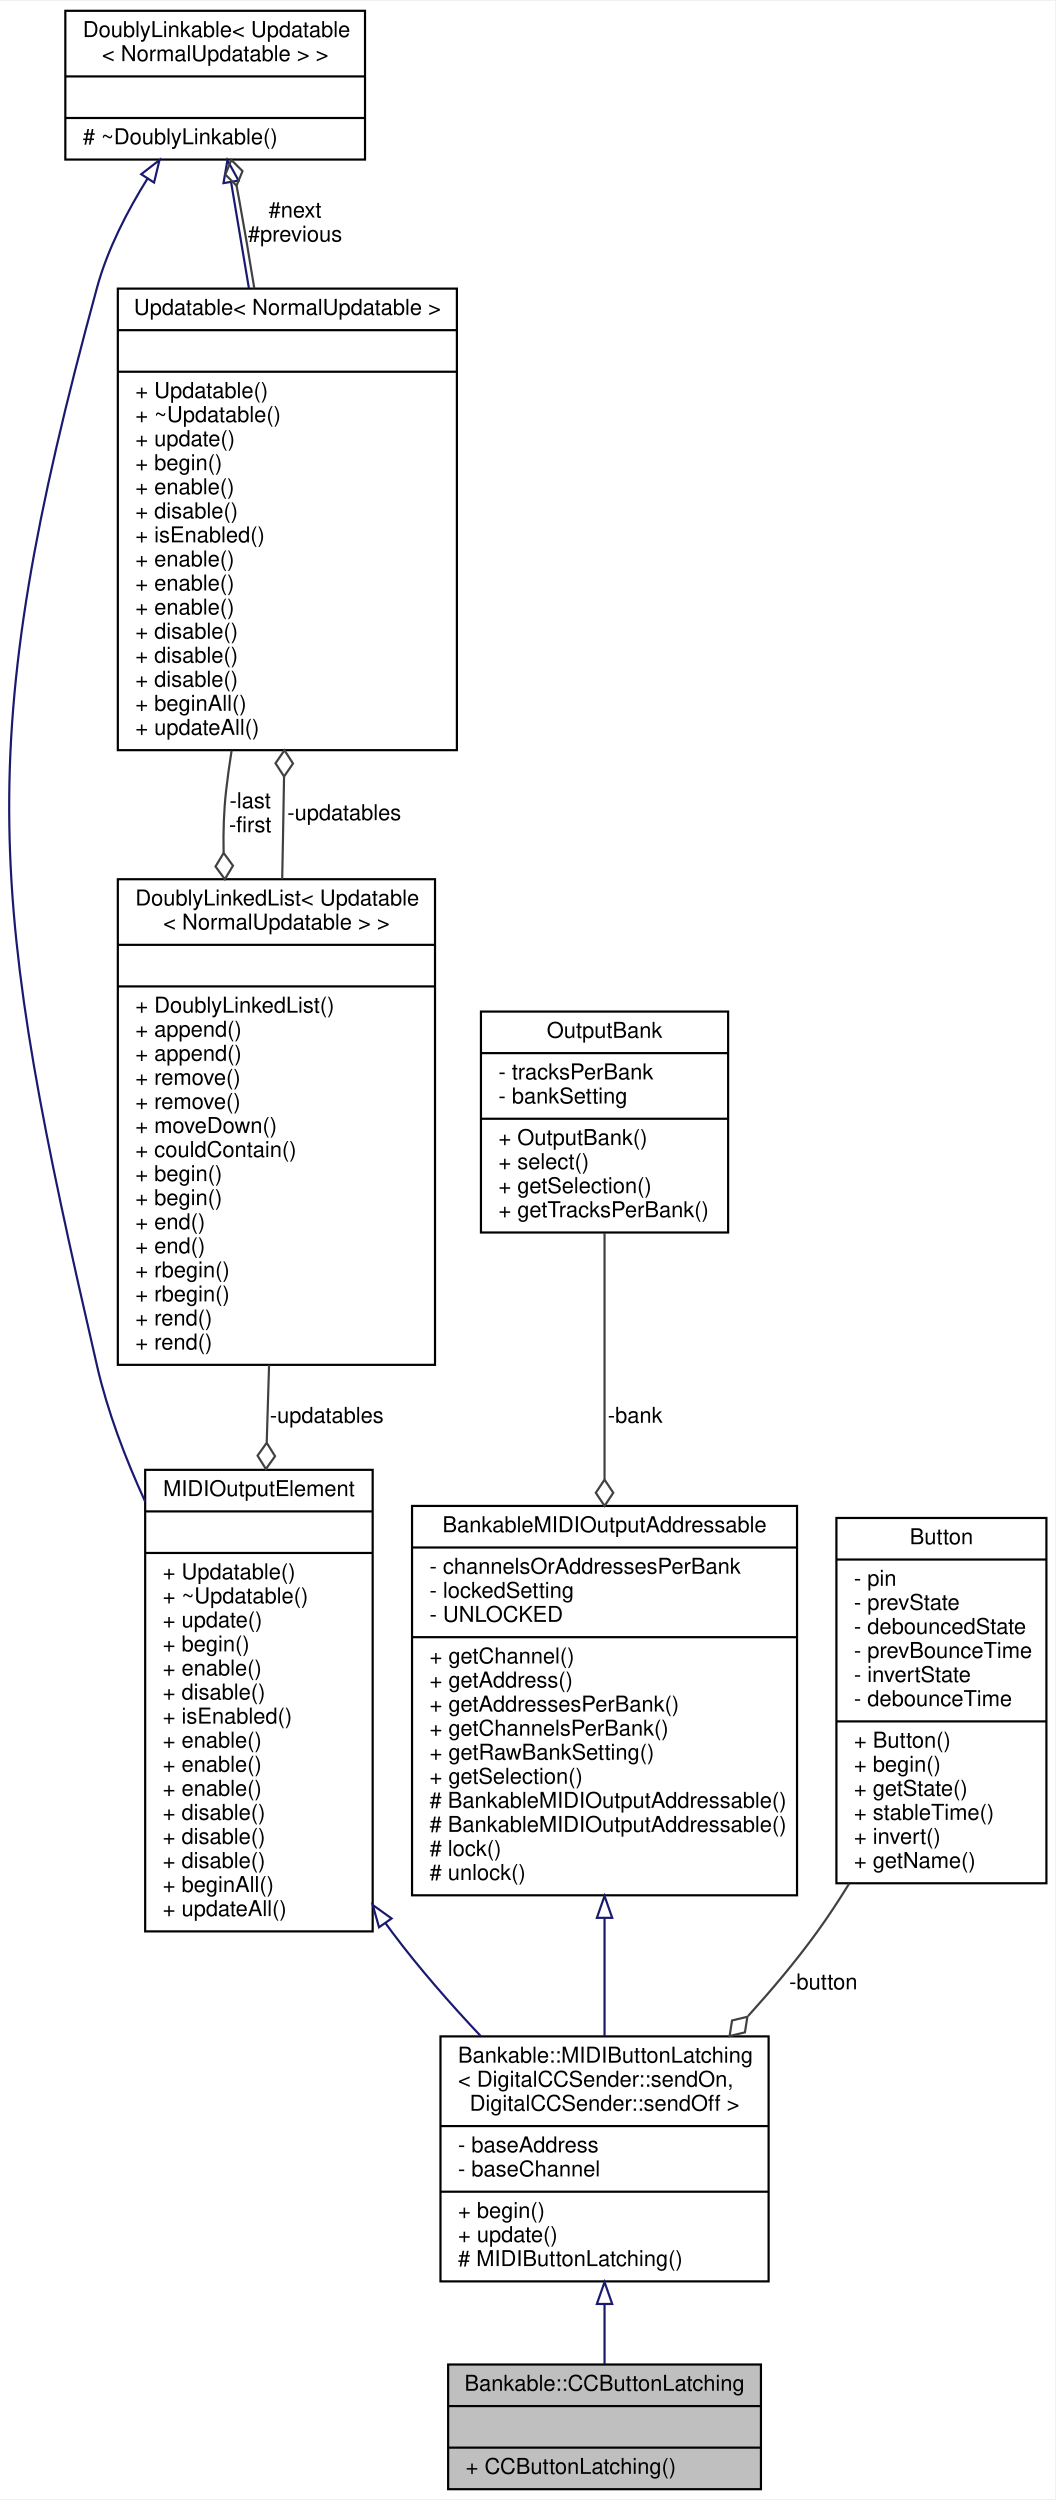
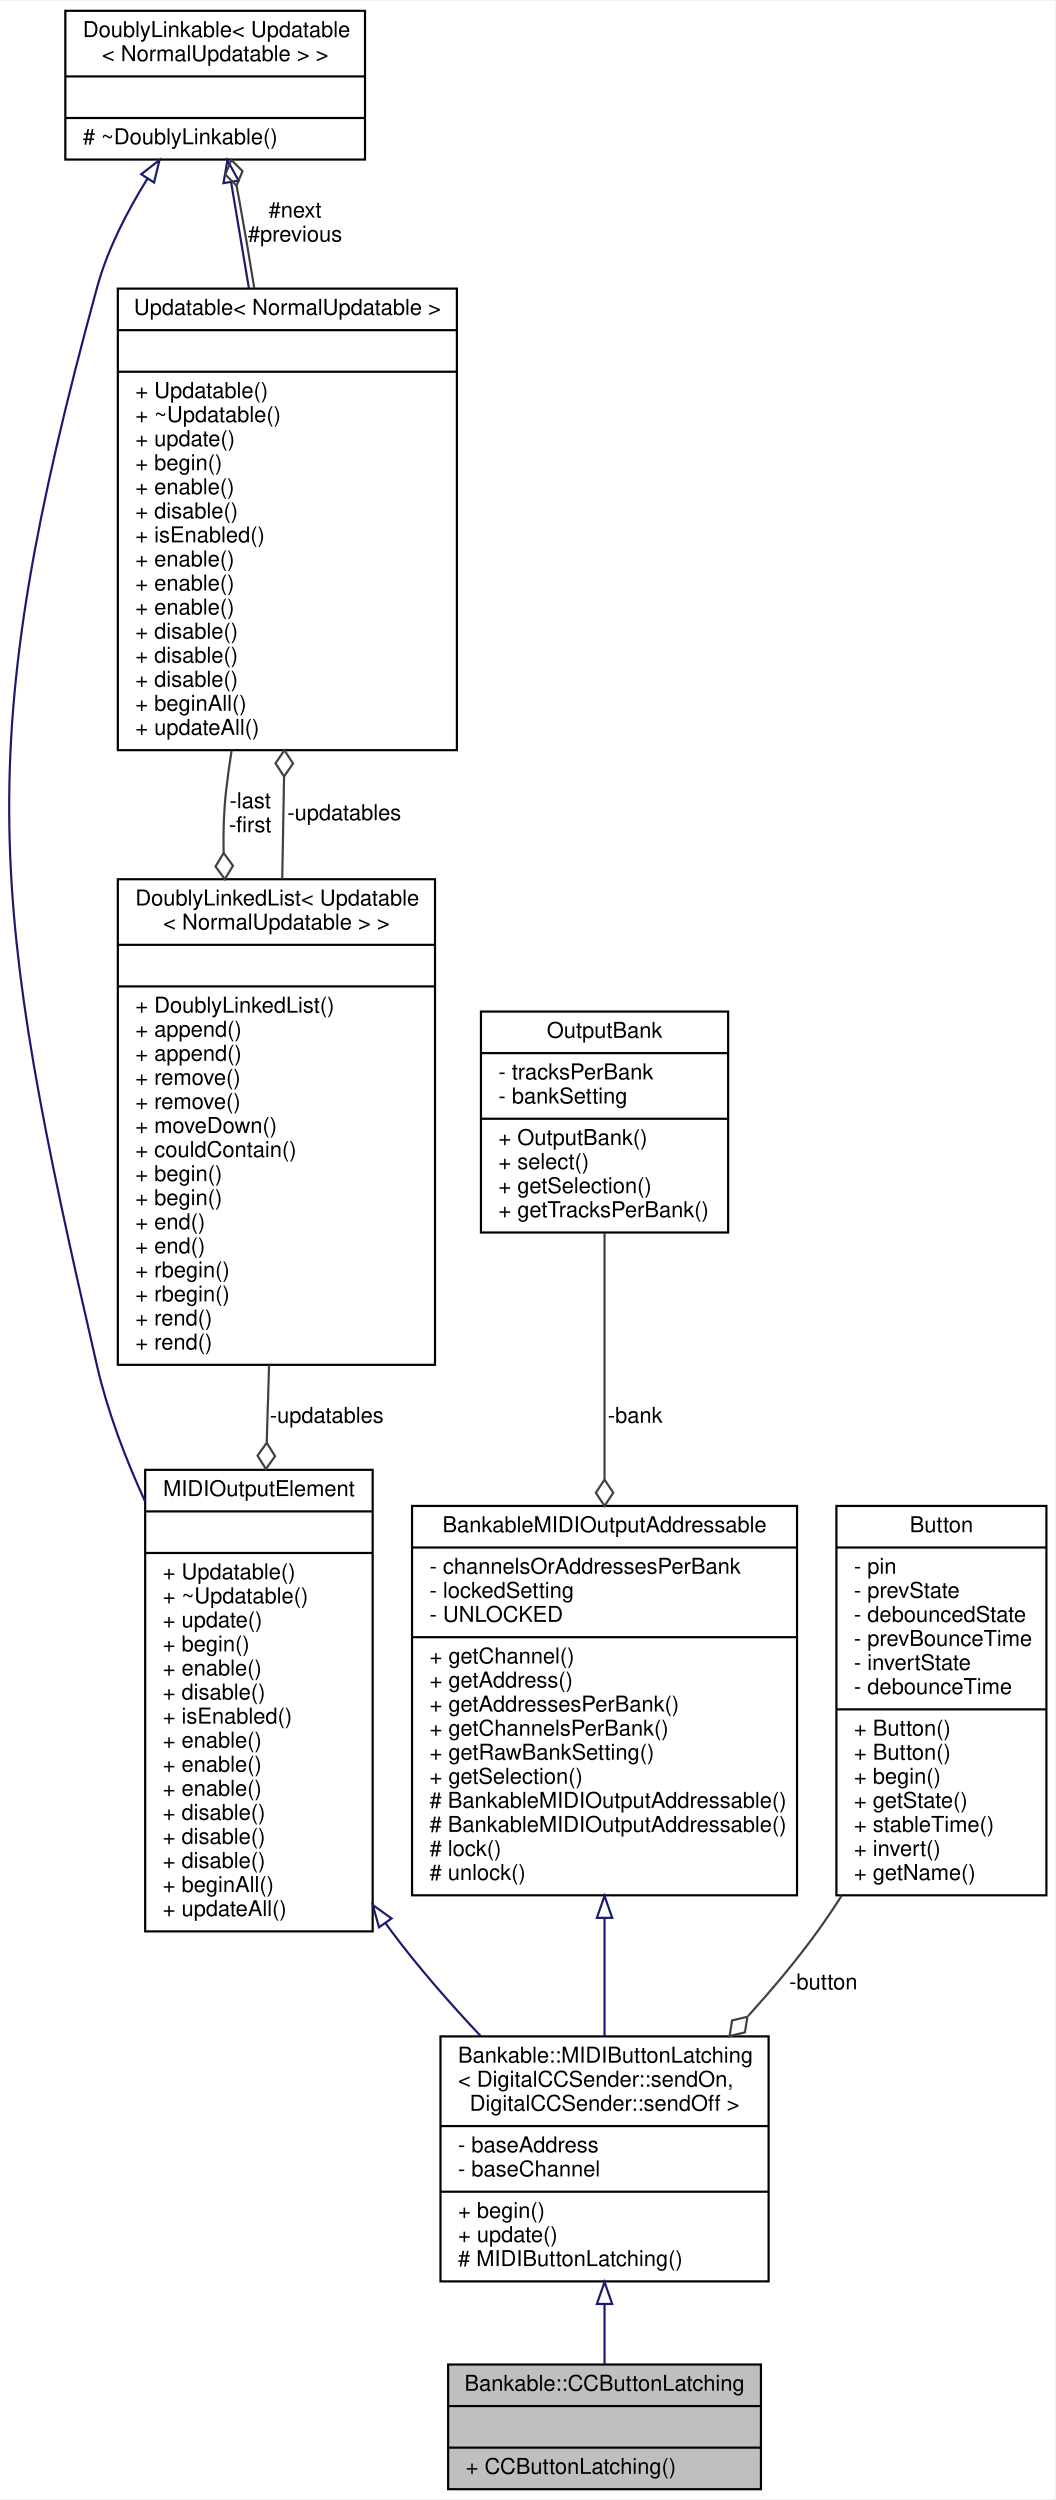
<svg xmlns="http://www.w3.org/2000/svg" xmlns:xlink="http://www.w3.org/1999/xlink" width="482pt" height="1142pt" viewBox="0.00 0.00 482.37 1142.00">
  <g id="graph0" class="graph" transform="scale(1 1) rotate(0) translate(4 1138)">
    <polygon fill="white" stroke="none" points="-4,4 -4,-1138 478.366,-1138 478.366,4 -4,4" />
    <g id="node1" class="node">
      <g id="a_node1">
        <a xlink:title="A class of MIDIOutputElements that read the input of a latching push button or toggle switch,...">
          <polygon fill="#bfbfbf" stroke="black" points="200.866,-0.5 200.866,-57.5 343.866,-57.5 343.866,-0.5 200.866,-0.5" />
          <text text-anchor="middle" x="272.366" y="-45.5" font-family="Helvetica,sans-Serif" font-size="10.00">Bankable::CCButtonLatching</text>
          <polyline fill="none" stroke="black" points="200.866,-38.5 343.866,-38.5 " />
          <text text-anchor="middle" x="272.366" y="-26.5" font-family="Helvetica,sans-Serif" font-size="10.00"> </text>
          <polyline fill="none" stroke="black" points="200.866,-19.5 343.866,-19.5 " />
          <text text-anchor="start" x="208.866" y="-7.5" font-family="Helvetica,sans-Serif" font-size="10.00">+ CCButtonLatching()</text>
        </a>
      </g>
    </g>
    <g id="node2" class="node">
      <g id="a_node2">
        <a xlink:href="../../d3/d0b/classBankable_1_1MIDIButtonLatching.html" target="_top" xlink:title=" ">
          <polygon fill="white" stroke="black" points="197.366,-95.5 197.366,-207.5 347.366,-207.5 347.366,-95.5 197.366,-95.5" />
          <text text-anchor="start" x="205.366" y="-195.5" font-family="Helvetica,sans-Serif" font-size="10.00">Bankable::MIDIButtonLatching</text>
          <text text-anchor="start" x="205.366" y="-184.5" font-family="Helvetica,sans-Serif" font-size="10.00">&lt; DigitalCCSender::sendOn,</text>
          <text text-anchor="middle" x="272.366" y="-173.5" font-family="Helvetica,sans-Serif" font-size="10.00"> DigitalCCSender::sendOff &gt;</text>
          <polyline fill="none" stroke="black" points="197.366,-166.5 347.366,-166.5 " />
          <text text-anchor="start" x="205.366" y="-154.5" font-family="Helvetica,sans-Serif" font-size="10.00">- baseAddress</text>
          <text text-anchor="start" x="205.366" y="-143.5" font-family="Helvetica,sans-Serif" font-size="10.00">- baseChannel</text>
          <polyline fill="none" stroke="black" points="197.366,-136.5 347.366,-136.5 " />
          <text text-anchor="start" x="205.366" y="-124.5" font-family="Helvetica,sans-Serif" font-size="10.00">+ begin()</text>
          <text text-anchor="start" x="205.366" y="-113.5" font-family="Helvetica,sans-Serif" font-size="10.00">+ update()</text>
          <text text-anchor="start" x="205.366" y="-102.5" font-family="Helvetica,sans-Serif" font-size="10.00"># MIDIButtonLatching()</text>
        </a>
      </g>
    </g>
    <g id="edge1" class="edge">
      <path fill="none" stroke="midnightblue" d="M272.366,-85.119C272.366,-75.478 272.366,-66.014 272.366,-57.723" />
      <polygon fill="none" stroke="midnightblue" points="268.866,-85.187 272.366,-95.188 275.866,-85.188 268.866,-85.187" />
    </g>
    <g id="node3" class="node">
      <g id="a_node3">
        <a xlink:href="../../d5/de0/classUpdatable.html" target="_top" xlink:title=" ">
          <polygon fill="white" stroke="black" points="62.366,-255.5 62.366,-466.5 166.366,-466.5 166.366,-255.5 62.366,-255.5" />
          <text text-anchor="middle" x="114.366" y="-454.5" font-family="Helvetica,sans-Serif" font-size="10.00">MIDIOutputElement</text>
          <polyline fill="none" stroke="black" points="62.366,-447.5 166.366,-447.5 " />
          <text text-anchor="middle" x="114.366" y="-435.5" font-family="Helvetica,sans-Serif" font-size="10.00"> </text>
          <polyline fill="none" stroke="black" points="62.366,-428.5 166.366,-428.5 " />
          <text text-anchor="start" x="70.366" y="-416.5" font-family="Helvetica,sans-Serif" font-size="10.00">+ Updatable()</text>
          <text text-anchor="start" x="70.366" y="-405.5" font-family="Helvetica,sans-Serif" font-size="10.00">+ ~Updatable()</text>
          <text text-anchor="start" x="70.366" y="-394.5" font-family="Helvetica,sans-Serif" font-size="10.00">+ update()</text>
          <text text-anchor="start" x="70.366" y="-383.5" font-family="Helvetica,sans-Serif" font-size="10.00">+ begin()</text>
          <text text-anchor="start" x="70.366" y="-372.5" font-family="Helvetica,sans-Serif" font-size="10.00">+ enable()</text>
          <text text-anchor="start" x="70.366" y="-361.5" font-family="Helvetica,sans-Serif" font-size="10.00">+ disable()</text>
          <text text-anchor="start" x="70.366" y="-350.5" font-family="Helvetica,sans-Serif" font-size="10.00">+ isEnabled()</text>
          <text text-anchor="start" x="70.366" y="-339.5" font-family="Helvetica,sans-Serif" font-size="10.00">+ enable()</text>
          <text text-anchor="start" x="70.366" y="-328.5" font-family="Helvetica,sans-Serif" font-size="10.00">+ enable()</text>
          <text text-anchor="start" x="70.366" y="-317.5" font-family="Helvetica,sans-Serif" font-size="10.00">+ enable()</text>
          <text text-anchor="start" x="70.366" y="-306.5" font-family="Helvetica,sans-Serif" font-size="10.00">+ disable()</text>
          <text text-anchor="start" x="70.366" y="-295.5" font-family="Helvetica,sans-Serif" font-size="10.00">+ disable()</text>
          <text text-anchor="start" x="70.366" y="-284.5" font-family="Helvetica,sans-Serif" font-size="10.00">+ disable()</text>
          <text text-anchor="start" x="70.366" y="-273.5" font-family="Helvetica,sans-Serif" font-size="10.00">+ beginAll()</text>
          <text text-anchor="start" x="70.366" y="-262.5" font-family="Helvetica,sans-Serif" font-size="10.00">+ updateAll()</text>
        </a>
      </g>
    </g>
    <g id="edge2" class="edge">
      <path fill="none" stroke="midnightblue" d="M172.253,-259.234C173.287,-257.805 174.324,-256.393 175.366,-255 187.47,-238.812 201.847,-222.413 215.774,-207.62" />
      <polygon fill="none" stroke="midnightblue" points="169.275,-257.384 166.392,-267.579 175.004,-261.407 169.275,-257.384" />
    </g>
    <g id="node4" class="node">
      <g id="a_node4">
        <a xlink:href="../../d4/d23/classDoublyLinkable.html" target="_top" xlink:title=" ">
          <polygon fill="white" stroke="black" points="25.866,-1065.5 25.866,-1133.5 162.866,-1133.5 162.866,-1065.5 25.866,-1065.5" />
          <text text-anchor="start" x="33.866" y="-1121.5" font-family="Helvetica,sans-Serif" font-size="10.00">DoublyLinkable&lt; Updatable</text>
          <text text-anchor="middle" x="94.366" y="-1110.5" font-family="Helvetica,sans-Serif" font-size="10.00">&lt; NormalUpdatable &gt; &gt;</text>
          <polyline fill="none" stroke="black" points="25.866,-1103.5 162.866,-1103.5 " />
          <text text-anchor="middle" x="94.366" y="-1091.5" font-family="Helvetica,sans-Serif" font-size="10.00"> </text>
          <polyline fill="none" stroke="black" points="25.866,-1084.5 162.866,-1084.5 " />
          <text text-anchor="start" x="33.866" y="-1072.5" font-family="Helvetica,sans-Serif" font-size="10.00"># ~DoublyLinkable()</text>
        </a>
      </g>
    </g>
    <g id="edge3" class="edge">
      <path fill="none" stroke="midnightblue" d="M63.434,-1056.8C54.121,-1041.86 45.118,-1024.4 40.366,-1007 -17.355,-795.628 -8.847,-727.513 40.366,-514 45.178,-493.122 53.263,-471.791 62.363,-451.963" />
      <polygon fill="none" stroke="midnightblue" points="60.551,-1058.79 68.922,-1065.28 66.428,-1054.98 60.551,-1058.79" />
    </g>
    <g id="node5" class="node">
      <g id="a_node5">
        <a xlink:href="../../d5/de0/classUpdatable.html" target="_top" xlink:title=" ">
          <polygon fill="white" stroke="black" points="49.866,-795.5 49.866,-1006.5 204.866,-1006.5 204.866,-795.5 49.866,-795.5" />
          <text text-anchor="middle" x="127.366" y="-994.5" font-family="Helvetica,sans-Serif" font-size="10.00">Updatable&lt; NormalUpdatable &gt;</text>
          <polyline fill="none" stroke="black" points="49.866,-987.5 204.866,-987.5 " />
          <text text-anchor="middle" x="127.366" y="-975.5" font-family="Helvetica,sans-Serif" font-size="10.00"> </text>
          <polyline fill="none" stroke="black" points="49.866,-968.5 204.866,-968.5 " />
          <text text-anchor="start" x="57.866" y="-956.5" font-family="Helvetica,sans-Serif" font-size="10.00">+ Updatable()</text>
          <text text-anchor="start" x="57.866" y="-945.5" font-family="Helvetica,sans-Serif" font-size="10.00">+ ~Updatable()</text>
          <text text-anchor="start" x="57.866" y="-934.5" font-family="Helvetica,sans-Serif" font-size="10.00">+ update()</text>
          <text text-anchor="start" x="57.866" y="-923.5" font-family="Helvetica,sans-Serif" font-size="10.00">+ begin()</text>
          <text text-anchor="start" x="57.866" y="-912.5" font-family="Helvetica,sans-Serif" font-size="10.00">+ enable()</text>
          <text text-anchor="start" x="57.866" y="-901.5" font-family="Helvetica,sans-Serif" font-size="10.00">+ disable()</text>
          <text text-anchor="start" x="57.866" y="-890.5" font-family="Helvetica,sans-Serif" font-size="10.00">+ isEnabled()</text>
          <text text-anchor="start" x="57.866" y="-879.5" font-family="Helvetica,sans-Serif" font-size="10.00">+ enable()</text>
          <text text-anchor="start" x="57.866" y="-868.5" font-family="Helvetica,sans-Serif" font-size="10.00">+ enable()</text>
          <text text-anchor="start" x="57.866" y="-857.5" font-family="Helvetica,sans-Serif" font-size="10.00">+ enable()</text>
          <text text-anchor="start" x="57.866" y="-846.5" font-family="Helvetica,sans-Serif" font-size="10.00">+ disable()</text>
          <text text-anchor="start" x="57.866" y="-835.5" font-family="Helvetica,sans-Serif" font-size="10.00">+ disable()</text>
          <text text-anchor="start" x="57.866" y="-824.5" font-family="Helvetica,sans-Serif" font-size="10.00">+ disable()</text>
          <text text-anchor="start" x="57.866" y="-813.5" font-family="Helvetica,sans-Serif" font-size="10.00">+ beginAll()</text>
          <text text-anchor="start" x="57.866" y="-802.5" font-family="Helvetica,sans-Serif" font-size="10.00">+ updateAll()</text>
        </a>
      </g>
    </g>
    <g id="edge5" class="edge">
      <path fill="none" stroke="midnightblue" d="M101.659,-1055.07C104.09,-1040.6 106.912,-1023.79 109.778,-1006.73" />
      <polygon fill="none" stroke="midnightblue" points="98.168,-1054.72 99.964,-1065.17 105.072,-1055.88 98.168,-1054.72" />
    </g>
    <g id="edge4" class="edge">
      <path fill="none" stroke="#404040" d="M112.248,-1006.67C110.062,-1020.26 107.743,-1033.98 105.366,-1047 104.977,-1049.13 104.565,-1051.31 104.139,-1053.51" />
      <polygon fill="none" stroke="#404040" points="104.131,-1053.55 106.866,-1060.22 101.759,-1065.31 99.024,-1058.64 104.131,-1053.55" />
      <text text-anchor="middle" x="130.866" y="-1039" font-family="Helvetica,sans-Serif" font-size="10.00"> #next</text>
      <text text-anchor="middle" x="130.866" y="-1028" font-family="Helvetica,sans-Serif" font-size="10.00">#previous</text>
    </g>
    <g id="node6" class="node">
      <g id="a_node6">
        <a xlink:href="../../dd/d16/classDoublyLinkedList.html" target="_top" xlink:title=" ">
          <polygon fill="white" stroke="black" points="49.866,-514.5 49.866,-736.5 194.866,-736.5 194.866,-514.5 49.866,-514.5" />
          <text text-anchor="start" x="57.866" y="-724.5" font-family="Helvetica,sans-Serif" font-size="10.00">DoublyLinkedList&lt; Updatable</text>
          <text text-anchor="middle" x="122.366" y="-713.5" font-family="Helvetica,sans-Serif" font-size="10.00">&lt; NormalUpdatable &gt; &gt;</text>
          <polyline fill="none" stroke="black" points="49.866,-706.5 194.866,-706.5 " />
          <text text-anchor="middle" x="122.366" y="-694.5" font-family="Helvetica,sans-Serif" font-size="10.00"> </text>
          <polyline fill="none" stroke="black" points="49.866,-687.5 194.866,-687.5 " />
          <text text-anchor="start" x="57.866" y="-675.5" font-family="Helvetica,sans-Serif" font-size="10.00">+ DoublyLinkedList()</text>
          <text text-anchor="start" x="57.866" y="-664.5" font-family="Helvetica,sans-Serif" font-size="10.00">+ append()</text>
          <text text-anchor="start" x="57.866" y="-653.5" font-family="Helvetica,sans-Serif" font-size="10.00">+ append()</text>
          <text text-anchor="start" x="57.866" y="-642.5" font-family="Helvetica,sans-Serif" font-size="10.00">+ remove()</text>
          <text text-anchor="start" x="57.866" y="-631.5" font-family="Helvetica,sans-Serif" font-size="10.00">+ remove()</text>
          <text text-anchor="start" x="57.866" y="-620.5" font-family="Helvetica,sans-Serif" font-size="10.00">+ moveDown()</text>
          <text text-anchor="start" x="57.866" y="-609.5" font-family="Helvetica,sans-Serif" font-size="10.00">+ couldContain()</text>
          <text text-anchor="start" x="57.866" y="-598.5" font-family="Helvetica,sans-Serif" font-size="10.00">+ begin()</text>
          <text text-anchor="start" x="57.866" y="-587.5" font-family="Helvetica,sans-Serif" font-size="10.00">+ begin()</text>
          <text text-anchor="start" x="57.866" y="-576.5" font-family="Helvetica,sans-Serif" font-size="10.00">+ end()</text>
          <text text-anchor="start" x="57.866" y="-565.5" font-family="Helvetica,sans-Serif" font-size="10.00">+ end()</text>
          <text text-anchor="start" x="57.866" y="-554.5" font-family="Helvetica,sans-Serif" font-size="10.00">+ rbegin()</text>
          <text text-anchor="start" x="57.866" y="-543.5" font-family="Helvetica,sans-Serif" font-size="10.00">+ rbegin()</text>
          <text text-anchor="start" x="57.866" y="-532.5" font-family="Helvetica,sans-Serif" font-size="10.00">+ rend()</text>
          <text text-anchor="start" x="57.866" y="-521.5" font-family="Helvetica,sans-Serif" font-size="10.00">+ rend()</text>
        </a>
      </g>
    </g>
    <g id="edge7" class="edge">
      <path fill="none" stroke="#404040" d="M101.873,-795.258C100.89,-789.103 100.038,-782.985 99.366,-777 98.328,-767.766 98.009,-758.229 98.231,-748.648" />
      <polygon fill="none" stroke="#404040" points="98.238,-748.494 94.517,-742.317 98.788,-736.507 102.509,-742.684 98.238,-748.494" />
      <text text-anchor="middle" x="110.366" y="-769" font-family="Helvetica,sans-Serif" font-size="10.00"> -last</text>
      <text text-anchor="middle" x="110.366" y="-758" font-family="Helvetica,sans-Serif" font-size="10.00">-first</text>
    </g>
    <g id="edge8" class="edge">
      <path fill="none" stroke="#404040" d="M119.008,-514.317C118.652,-502.655 118.29,-490.764 117.932,-479.027" />
      <polygon fill="none" stroke="#404040" points="117.927,-478.861 113.746,-472.986 117.562,-466.867 121.743,-472.742 117.927,-478.861" />
      <text text-anchor="middle" x="145.366" y="-488" font-family="Helvetica,sans-Serif" font-size="10.00"> -updatables</text>
    </g>
    <g id="edge6" class="edge">
      <path fill="none" stroke="#404040" d="M125.004,-736.552C125.132,-742.793 125.254,-748.976 125.366,-755 125.537,-764.203 125.7,-773.736 125.853,-783.315" />
      <polygon fill="none" stroke="#404040" points="125.855,-783.454 129.949,-789.391 126.043,-795.453 121.95,-789.516 125.855,-783.454" />
      <text text-anchor="middle" x="153.366" y="-763.5" font-family="Helvetica,sans-Serif" font-size="10.00"> -updatables</text>
    </g>
    <g id="node7" class="node">
      <g id="a_node7">
        <a xlink:href="../../d9/d14/classBankableMIDIOutputAddressable.html" target="_top" xlink:title=" ">
          <polygon fill="white" stroke="black" points="184.366,-272 184.366,-450 360.366,-450 360.366,-272 184.366,-272" />
          <text text-anchor="middle" x="272.366" y="-438" font-family="Helvetica,sans-Serif" font-size="10.00">BankableMIDIOutputAddressable</text>
          <polyline fill="none" stroke="black" points="184.366,-431 360.366,-431 " />
          <text text-anchor="start" x="192.366" y="-419" font-family="Helvetica,sans-Serif" font-size="10.00">- channelsOrAddressesPerBank</text>
          <text text-anchor="start" x="192.366" y="-408" font-family="Helvetica,sans-Serif" font-size="10.00">- lockedSetting</text>
          <text text-anchor="start" x="192.366" y="-397" font-family="Helvetica,sans-Serif" font-size="10.00">- UNLOCKED</text>
          <polyline fill="none" stroke="black" points="184.366,-390 360.366,-390 " />
          <text text-anchor="start" x="192.366" y="-378" font-family="Helvetica,sans-Serif" font-size="10.00">+ getChannel()</text>
          <text text-anchor="start" x="192.366" y="-367" font-family="Helvetica,sans-Serif" font-size="10.00">+ getAddress()</text>
          <text text-anchor="start" x="192.366" y="-356" font-family="Helvetica,sans-Serif" font-size="10.00">+ getAddressesPerBank()</text>
          <text text-anchor="start" x="192.366" y="-345" font-family="Helvetica,sans-Serif" font-size="10.00">+ getChannelsPerBank()</text>
          <text text-anchor="start" x="192.366" y="-334" font-family="Helvetica,sans-Serif" font-size="10.00">+ getRawBankSetting()</text>
          <text text-anchor="start" x="192.366" y="-323" font-family="Helvetica,sans-Serif" font-size="10.00">+ getSelection()</text>
          <text text-anchor="start" x="192.366" y="-312" font-family="Helvetica,sans-Serif" font-size="10.00"># BankableMIDIOutputAddressable()</text>
          <text text-anchor="start" x="192.366" y="-301" font-family="Helvetica,sans-Serif" font-size="10.00"># BankableMIDIOutputAddressable()</text>
          <text text-anchor="start" x="192.366" y="-290" font-family="Helvetica,sans-Serif" font-size="10.00"># lock()</text>
          <text text-anchor="start" x="192.366" y="-279" font-family="Helvetica,sans-Serif" font-size="10.00"># unlock()</text>
        </a>
      </g>
    </g>
    <g id="edge9" class="edge">
      <path fill="none" stroke="midnightblue" d="M272.366,-261.462C272.366,-242.964 272.366,-224.245 272.366,-207.664" />
      <polygon fill="none" stroke="midnightblue" points="268.866,-261.7 272.366,-271.7 275.866,-261.7 268.866,-261.7" />
    </g>
    <g id="node8" class="node">
      <g id="a_node8">
        <a xlink:href="../../d9/d36/classOutputBank.html" target="_top" xlink:title=" ">
          <polygon fill="white" stroke="black" points="215.866,-575 215.866,-676 328.866,-676 328.866,-575 215.866,-575" />
          <text text-anchor="middle" x="272.366" y="-664" font-family="Helvetica,sans-Serif" font-size="10.00">OutputBank</text>
          <polyline fill="none" stroke="black" points="215.866,-657 328.866,-657 " />
          <text text-anchor="start" x="223.866" y="-645" font-family="Helvetica,sans-Serif" font-size="10.00">- tracksPerBank</text>
          <text text-anchor="start" x="223.866" y="-634" font-family="Helvetica,sans-Serif" font-size="10.00">- bankSetting</text>
          <polyline fill="none" stroke="black" points="215.866,-627 328.866,-627 " />
          <text text-anchor="start" x="223.866" y="-615" font-family="Helvetica,sans-Serif" font-size="10.00">+ OutputBank()</text>
          <text text-anchor="start" x="223.866" y="-604" font-family="Helvetica,sans-Serif" font-size="10.00">+ select()</text>
          <text text-anchor="start" x="223.866" y="-593" font-family="Helvetica,sans-Serif" font-size="10.00">+ getSelection()</text>
          <text text-anchor="start" x="223.866" y="-582" font-family="Helvetica,sans-Serif" font-size="10.00">+ getTracksPerBank()</text>
        </a>
      </g>
    </g>
    <g id="edge10" class="edge">
      <path fill="none" stroke="#404040" d="M272.366,-574.817C272.366,-543.029 272.366,-500.665 272.366,-462.107" />
      <polygon fill="none" stroke="#404040" points="272.366,-462.009 268.366,-456.009 272.366,-450.009 276.366,-456.009 272.366,-462.009" />
      <text text-anchor="middle" x="286.366" y="-488" font-family="Helvetica,sans-Serif" font-size="10.00"> -bank</text>
    </g>
    <g id="node9" class="node">
      <g id="a_node9">
        <a xlink:href="../../d1/d19/classButton.html" target="_top" xlink:title="A class for reading and debouncing buttons and switches.">
-           <polygon fill="white" stroke="black" points="378.366,-277.5 378.366,-444.5 474.366,-444.5 474.366,-277.5 378.366,-277.5" />
-           <text text-anchor="middle" x="426.366" y="-432.5" font-family="Helvetica,sans-Serif" font-size="10.00">Button</text>
-           <polyline fill="none" stroke="black" points="378.366,-425.5 474.366,-425.5 " />
-           <text text-anchor="start" x="386.366" y="-413.5" font-family="Helvetica,sans-Serif" font-size="10.00">- pin</text>
-           <text text-anchor="start" x="386.366" y="-402.5" font-family="Helvetica,sans-Serif" font-size="10.00">- prevState</text>
-           <text text-anchor="start" x="386.366" y="-391.5" font-family="Helvetica,sans-Serif" font-size="10.00">- debouncedState</text>
-           <text text-anchor="start" x="386.366" y="-380.5" font-family="Helvetica,sans-Serif" font-size="10.00">- prevBounceTime</text>
-           <text text-anchor="start" x="386.366" y="-369.5" font-family="Helvetica,sans-Serif" font-size="10.00">- invertState</text>
-           <text text-anchor="start" x="386.366" y="-358.5" font-family="Helvetica,sans-Serif" font-size="10.00">- debounceTime</text>
-           <polyline fill="none" stroke="black" points="378.366,-351.5 474.366,-351.5 " />
-           <text text-anchor="start" x="386.366" y="-339.5" font-family="Helvetica,sans-Serif" font-size="10.00">+ Button()</text>
-           <text text-anchor="start" x="386.366" y="-328.5" font-family="Helvetica,sans-Serif" font-size="10.00">+ begin()</text>
-           <text text-anchor="start" x="386.366" y="-317.5" font-family="Helvetica,sans-Serif" font-size="10.00">+ getState()</text>
-           <text text-anchor="start" x="386.366" y="-306.5" font-family="Helvetica,sans-Serif" font-size="10.00">+ stableTime()</text>
-           <text text-anchor="start" x="386.366" y="-295.5" font-family="Helvetica,sans-Serif" font-size="10.00">+ invert()</text>
-           <text text-anchor="start" x="386.366" y="-284.5" font-family="Helvetica,sans-Serif" font-size="10.00">+ getName()</text>
+           <polygon fill="white" stroke="black" points="378.366,-272 378.366,-450 474.366,-450 474.366,-272 378.366,-272" />
+           <text text-anchor="middle" x="426.366" y="-438" font-family="Helvetica,sans-Serif" font-size="10.00">Button</text>
+           <polyline fill="none" stroke="black" points="378.366,-431 474.366,-431 " />
+           <text text-anchor="start" x="386.366" y="-419" font-family="Helvetica,sans-Serif" font-size="10.00">- pin</text>
+           <text text-anchor="start" x="386.366" y="-408" font-family="Helvetica,sans-Serif" font-size="10.00">- prevState</text>
+           <text text-anchor="start" x="386.366" y="-397" font-family="Helvetica,sans-Serif" font-size="10.00">- debouncedState</text>
+           <text text-anchor="start" x="386.366" y="-386" font-family="Helvetica,sans-Serif" font-size="10.00">- prevBounceTime</text>
+           <text text-anchor="start" x="386.366" y="-375" font-family="Helvetica,sans-Serif" font-size="10.00">- invertState</text>
+           <text text-anchor="start" x="386.366" y="-364" font-family="Helvetica,sans-Serif" font-size="10.00">- debounceTime</text>
+           <polyline fill="none" stroke="black" points="378.366,-357 474.366,-357 " />
+           <text text-anchor="start" x="386.366" y="-345" font-family="Helvetica,sans-Serif" font-size="10.00">+ Button()</text>
+           <text text-anchor="start" x="386.366" y="-334" font-family="Helvetica,sans-Serif" font-size="10.00">+ Button()</text>
+           <text text-anchor="start" x="386.366" y="-323" font-family="Helvetica,sans-Serif" font-size="10.00">+ begin()</text>
+           <text text-anchor="start" x="386.366" y="-312" font-family="Helvetica,sans-Serif" font-size="10.00">+ getState()</text>
+           <text text-anchor="start" x="386.366" y="-301" font-family="Helvetica,sans-Serif" font-size="10.00">+ stableTime()</text>
+           <text text-anchor="start" x="386.366" y="-290" font-family="Helvetica,sans-Serif" font-size="10.00">+ invert()</text>
+           <text text-anchor="start" x="386.366" y="-279" font-family="Helvetica,sans-Serif" font-size="10.00">+ getName()</text>
        </a>
      </g>
    </g>
    <g id="edge11" class="edge">
-       <path fill="none" stroke="#404040" d="M384.189,-277.334C379.452,-269.616 374.481,-262.052 369.366,-255 359.965,-242.041 349.044,-229.02 337.991,-216.812" />
+       <path fill="none" stroke="#404040" d="M380.767,-271.852C377.077,-266.043 373.263,-260.373 369.366,-255 359.965,-242.041 349.044,-229.02 337.991,-216.812" />
      <polygon fill="none" stroke="#404040" points="337.674,-216.469 330.665,-214.772 329.535,-207.65 336.544,-209.346 337.674,-216.469" />
      <text text-anchor="middle" x="372.366" y="-229" font-family="Helvetica,sans-Serif" font-size="10.00"> -button</text>
    </g>
  </g>
</svg>
